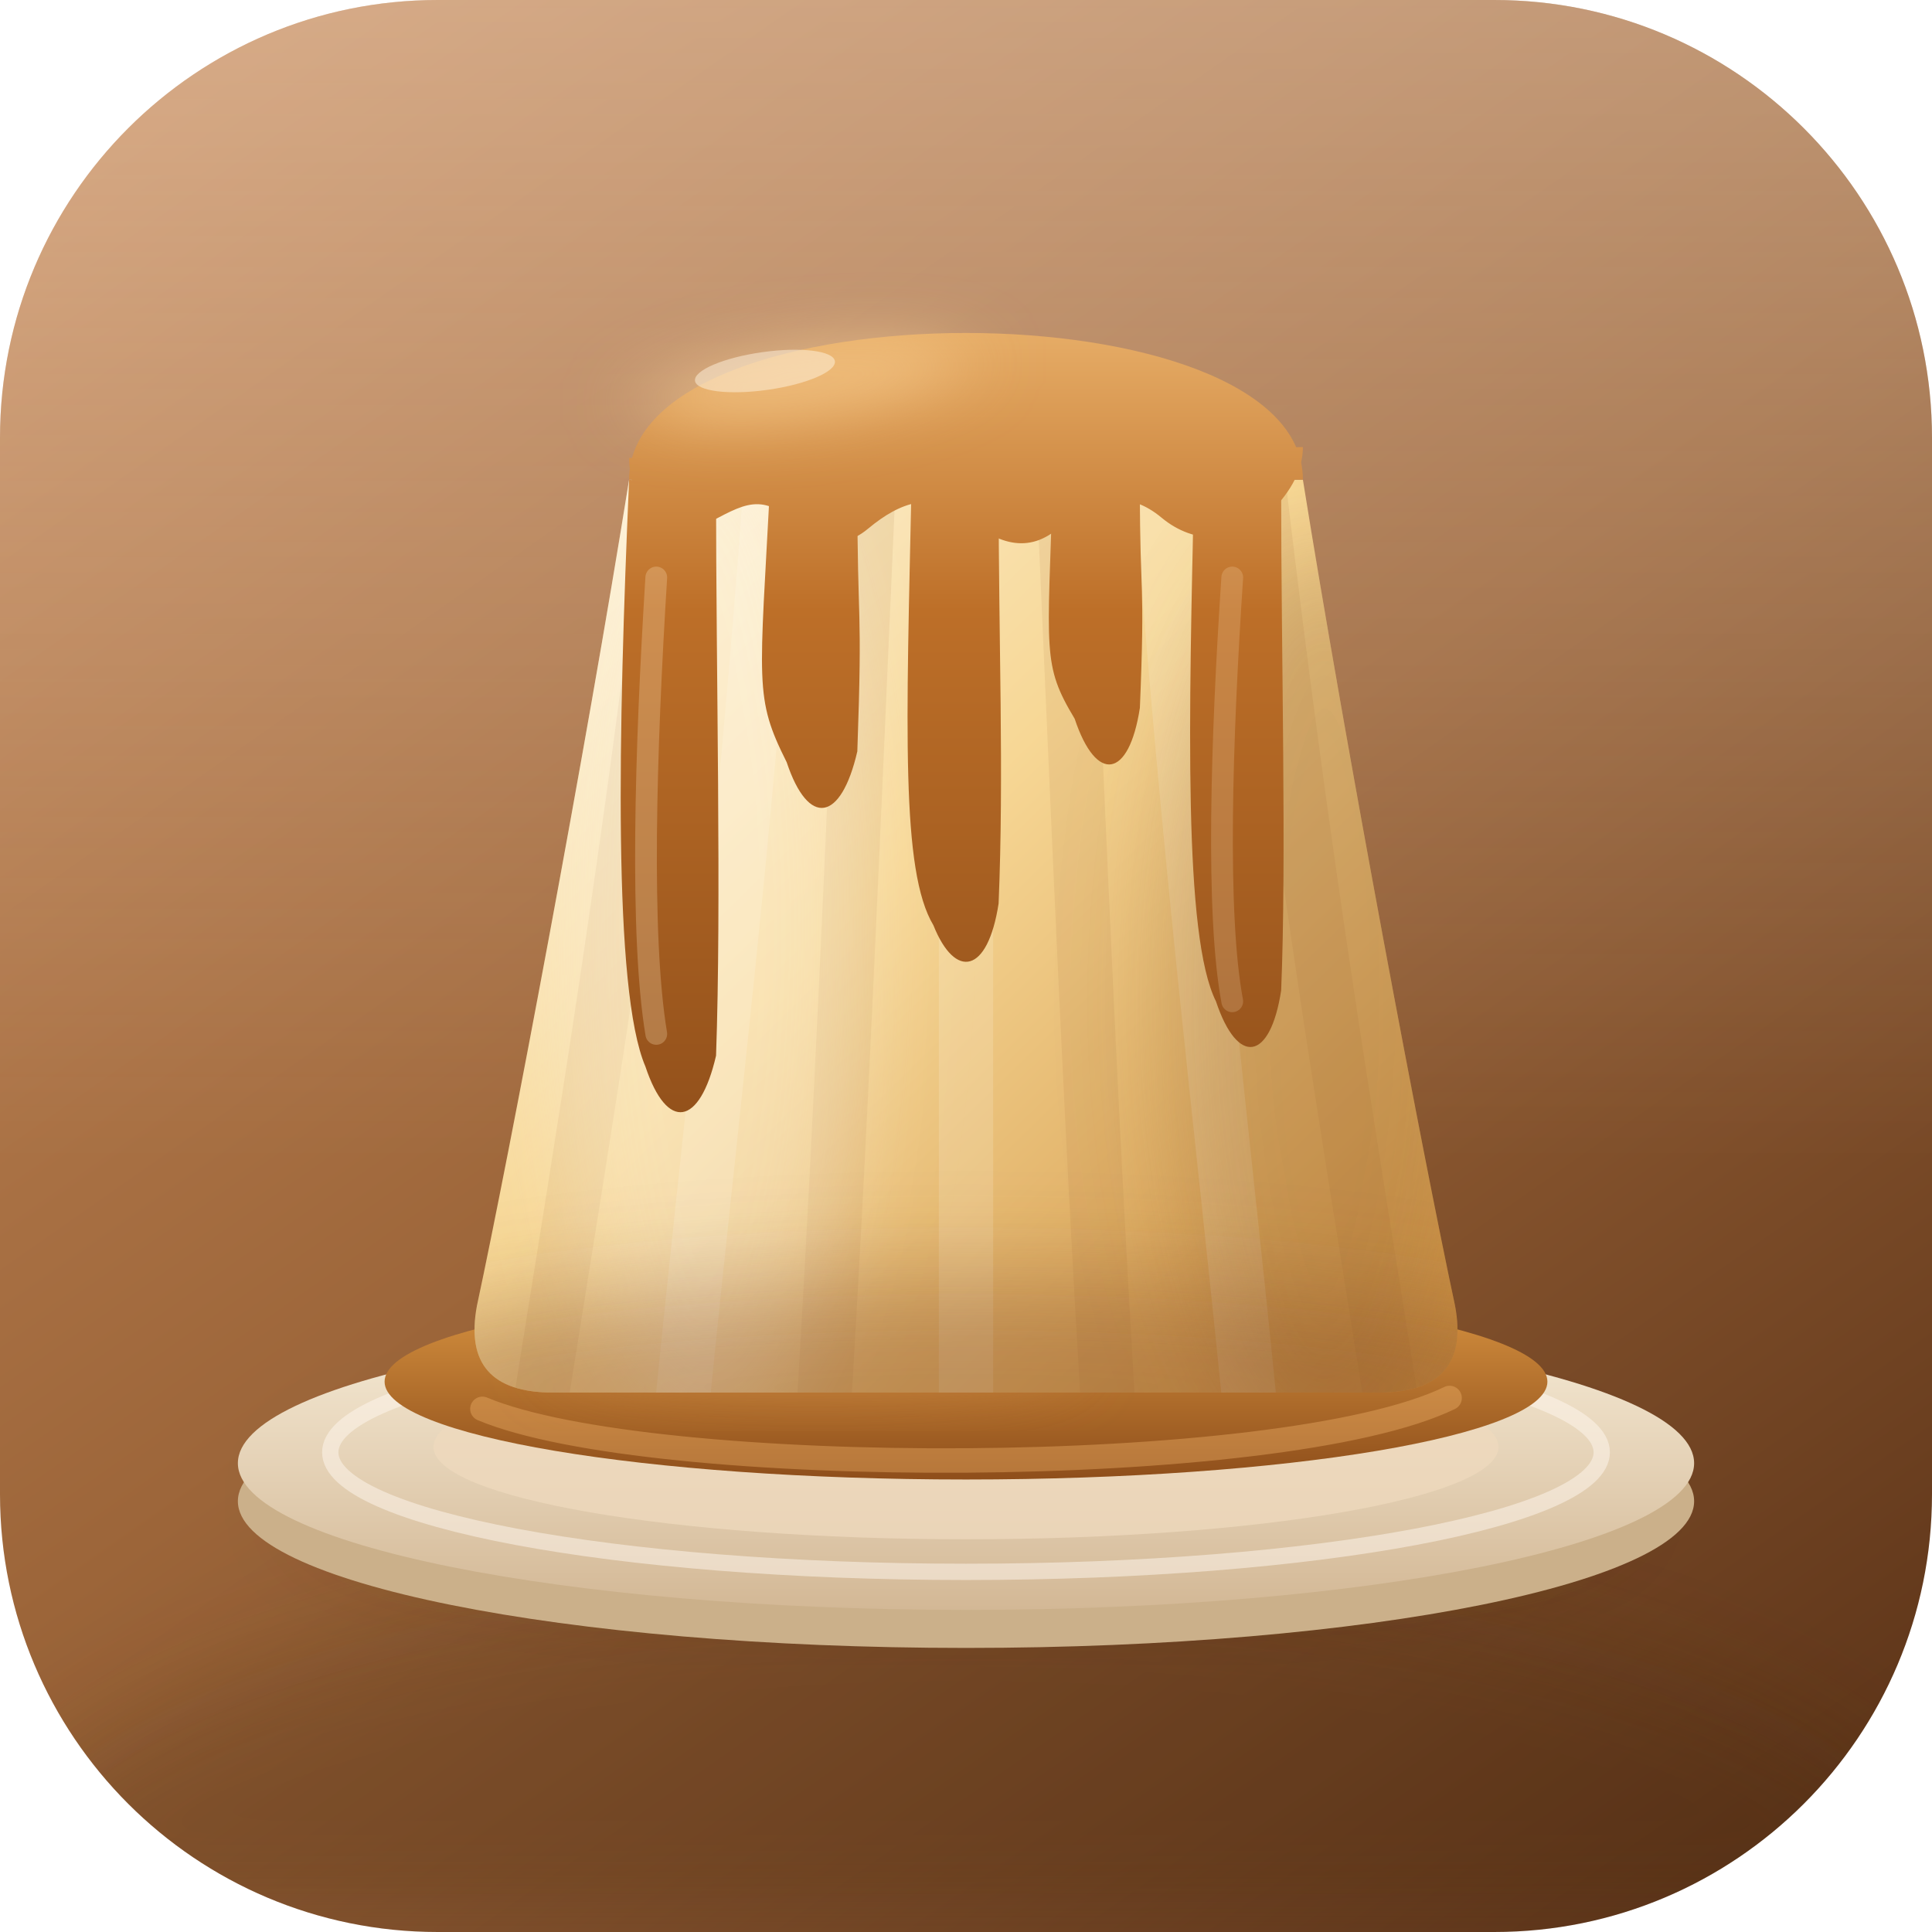
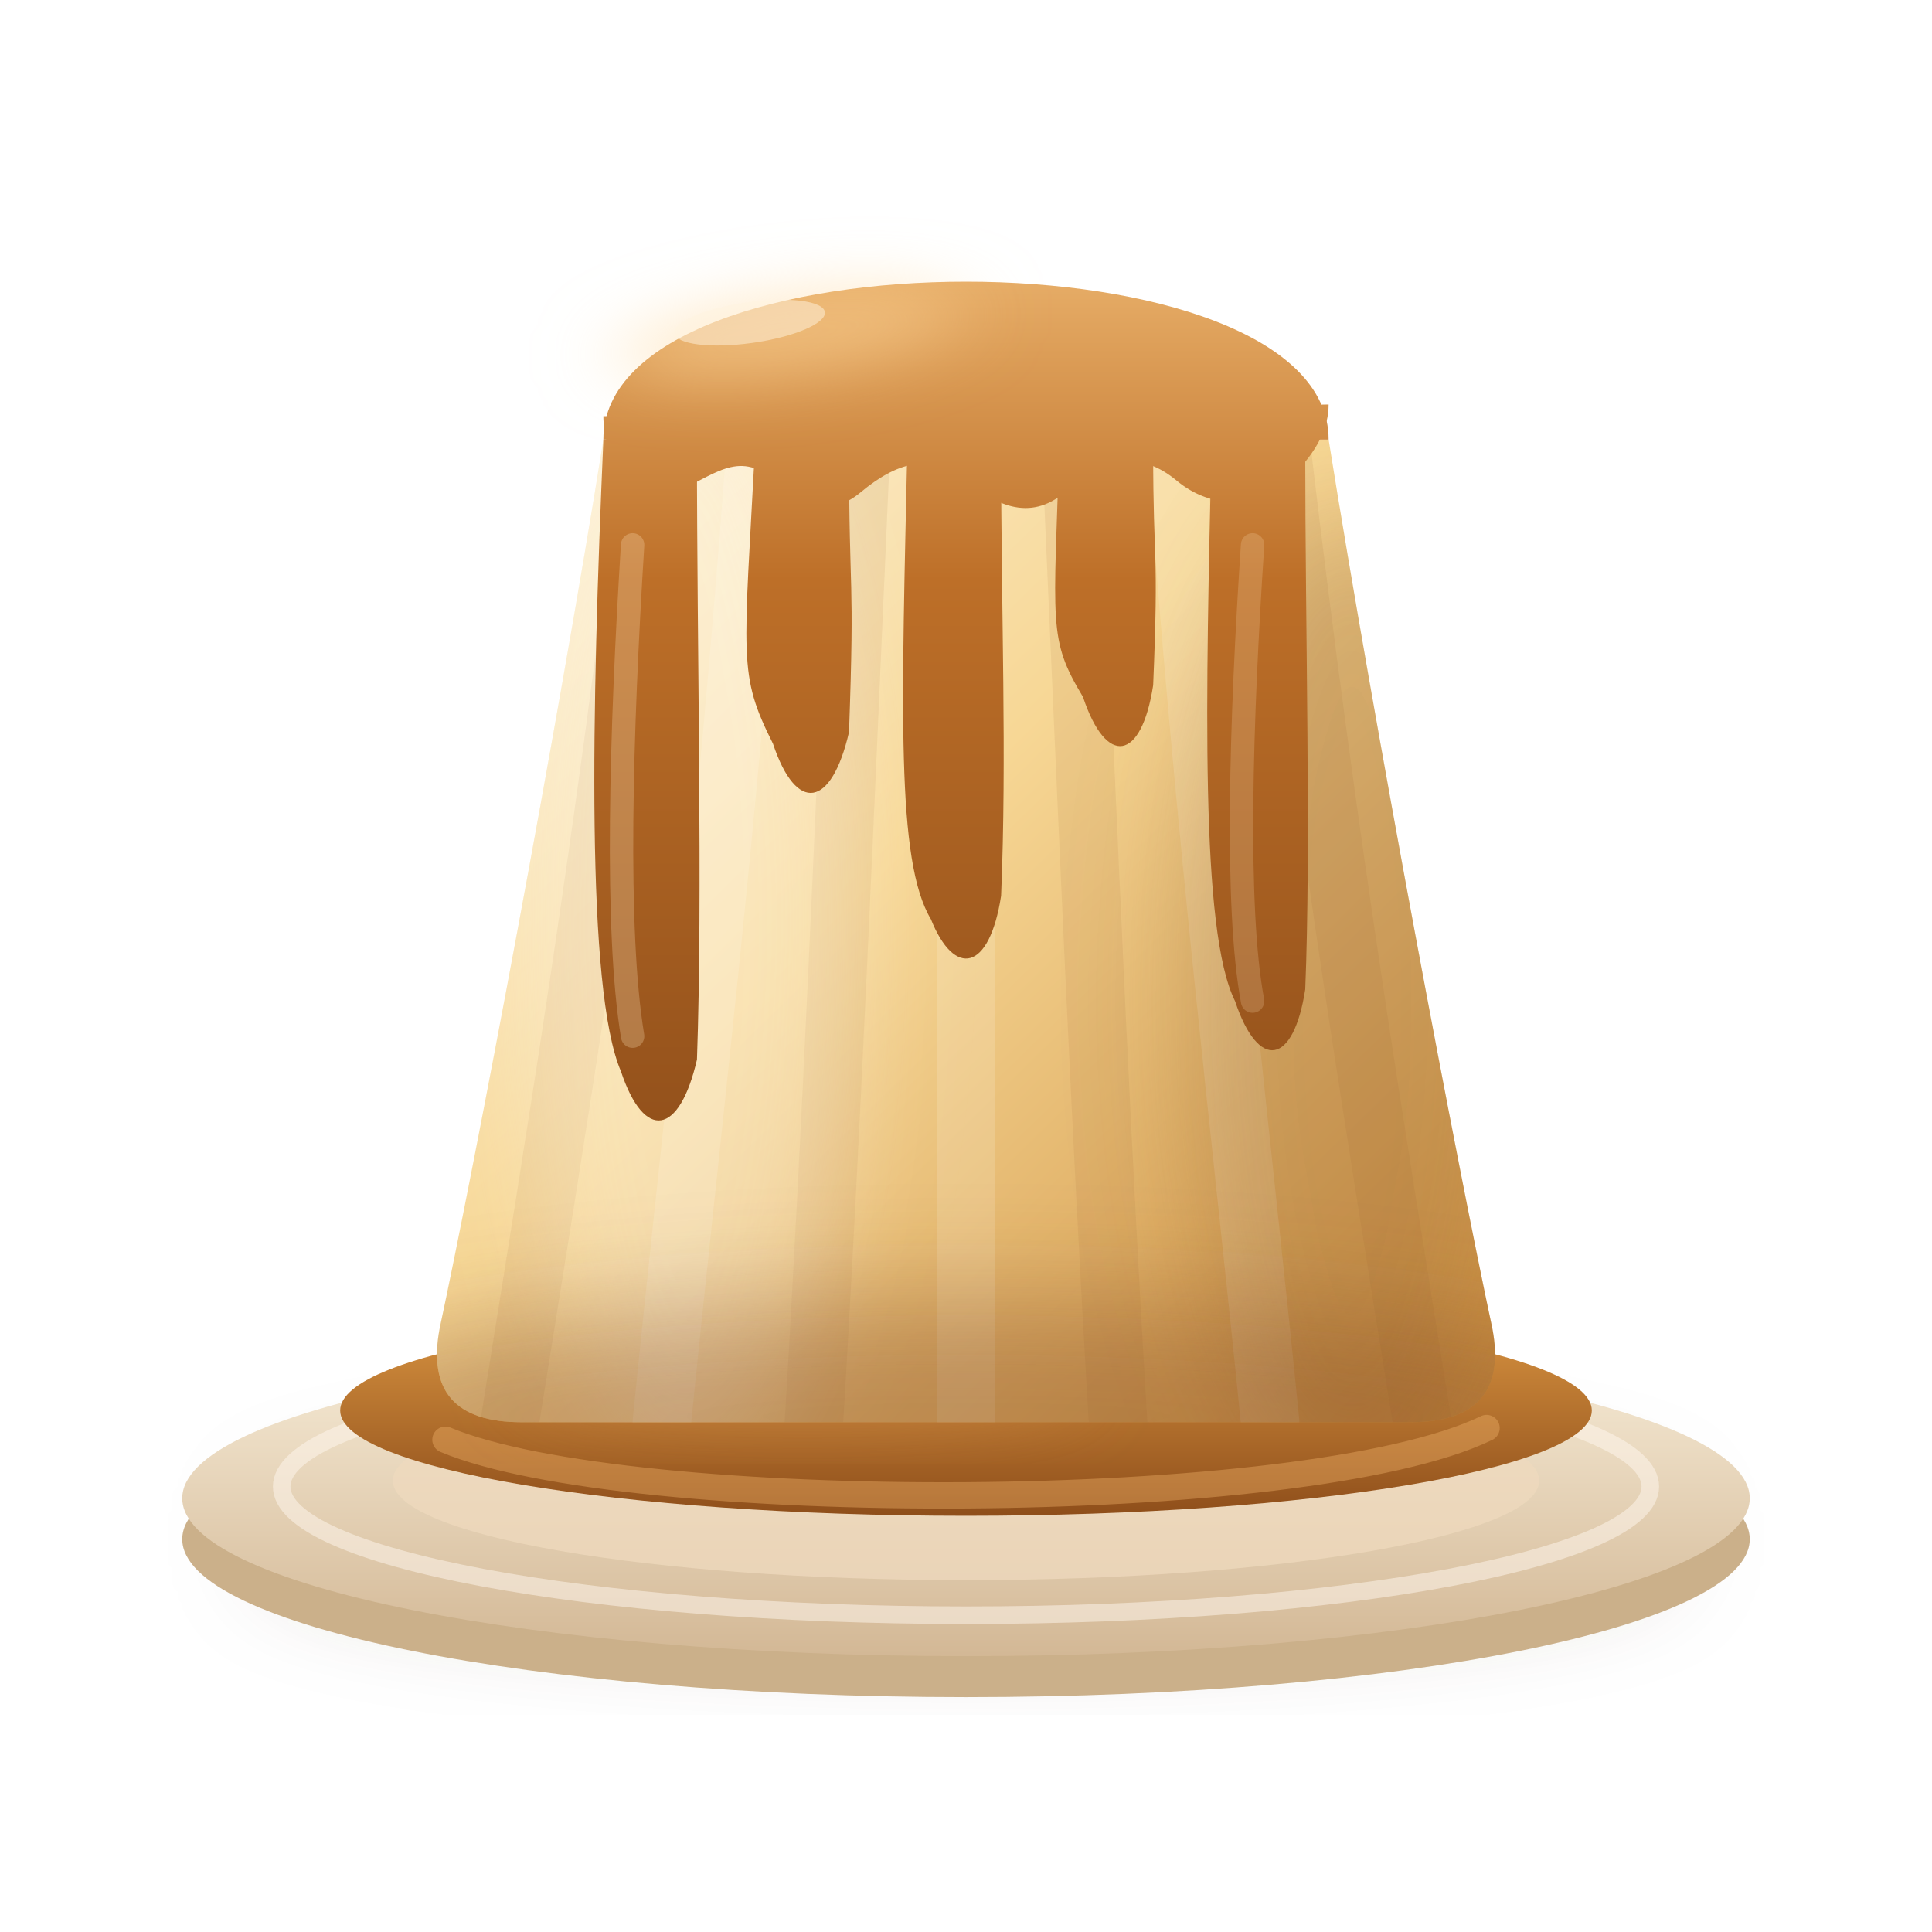
<svg xmlns="http://www.w3.org/2000/svg" viewBox="0 0 512 512" width="512" height="512" role="img" aria-label="焦糖布丁">
  <defs>
-     <linearGradient id="tile" x1="0.15" y1="0" x2="0.85" y2="1">
-       <stop offset="0" stop-color="#c58a5b" />
-       <stop offset="0.5" stop-color="#9c6539" />
-       <stop offset="1" stop-color="#5e3519" />
-     </linearGradient>
-     <linearGradient id="tileGloss" x1="0" y1="0" x2="0" y2="1">
-       <stop offset="0" stop-color="#fff8f0" stop-opacity="0.3" />
-       <stop offset="0.6" stop-color="#fff8f0" stop-opacity="0" />
-     </linearGradient>
    <linearGradient id="custard" gradientUnits="userSpaceOnUse" x1="176" y1="200" x2="344" y2="372">
      <stop offset="0" stop-color="#fdf3dc" />
      <stop offset="0.42" stop-color="#f7d795" />
      <stop offset="1" stop-color="#cd8f3f" />
    </linearGradient>
    <linearGradient id="caramel" gradientUnits="userSpaceOnUse" x1="256" y1="172" x2="256" y2="372">
      <stop offset="0" stop-color="#eab26c" />
      <stop offset="0.28" stop-color="#bd6f28" />
      <stop offset="1" stop-color="#7d4114" />
    </linearGradient>
    <linearGradient id="pool" gradientUnits="userSpaceOnUse" x1="256" y1="358" x2="256" y2="390">
      <stop offset="0" stop-color="#cf8b3c" />
      <stop offset="1" stop-color="#8a4a18" />
    </linearGradient>
    <linearGradient id="plate" gradientUnits="userSpaceOnUse" x1="256" y1="356" x2="256" y2="418">
      <stop offset="0" stop-color="#f8eeda" />
      <stop offset="1" stop-color="#cfb28e" />
    </linearGradient>
-     <clipPath id="tileClip">
-       <rect width="512" height="512" rx="116" />
-     </clipPath>
    <clipPath id="bodyClip">
      <path d="M194 204 C186 254 172 328 166 356 Q163 372 180 372 L332 372 Q349 372 346 356 C340 328 326 254 318 204 Z" />
    </clipPath>
-     <filter id="blur14" x="-50%" y="-50%" width="200%" height="200%">
-       <feGaussianBlur stdDeviation="14" />
-     </filter>
    <filter id="blur9" x="-50%" y="-50%" width="200%" height="200%">
      <feGaussianBlur stdDeviation="9" />
    </filter>
    <filter id="blur6" x="-50%" y="-50%" width="200%" height="200%">
      <feGaussianBlur stdDeviation="6" />
    </filter>
  </defs>
-   <g clip-path="url(#tileClip)">
-     <rect width="512" height="512" fill="url(#tile)" />
-     <rect width="512" height="512" fill="url(#tileGloss)" />
-     <ellipse cx="256" cy="504" rx="260" ry="88" fill="#42250f" opacity="0.22" filter="url(#blur14)" />
-   </g>
-   <g transform="translate(0 -54) translate(256 256) scale(1.44) translate(-256 -256)">
+   <g transform="translate(256 256) scale(1.55) translate(-256 -294)">
    <ellipse cx="256" cy="392" rx="120" ry="15" fill="#3d2b1f" opacity="0.28" filter="url(#blur9)" />
    <ellipse cx="256" cy="392" rx="134" ry="27" fill="#cbb08a" />
    <ellipse cx="256" cy="385" rx="134" ry="27" fill="url(#plate)" />
    <ellipse cx="256" cy="383" rx="117" ry="22" fill="none" stroke="#fff8f0" stroke-opacity="0.5" stroke-width="3" />
    <ellipse cx="256" cy="382" rx="98" ry="17" fill="#efdabd" opacity="0.75" />
    <ellipse cx="256" cy="370" rx="107" ry="18" fill="url(#pool)" />
    <path d="M167 375 C198 388 314 388 345 373" fill="none" stroke="#f0b169" stroke-opacity="0.4" stroke-width="4.5" stroke-linecap="round" />
    <ellipse cx="228" cy="365" rx="50" ry="7" fill="#dd9a55" opacity="0.35" filter="url(#blur6)" />
    <path d="M194 204 C186 254 172 328 166 356 Q163 372 180 372 L332 372 Q349 372 346 356 C340 328 326 254 318 204 Z" fill="url(#custard)" />
    <g clip-path="url(#bodyClip)">
      <g fill="none" stroke-linecap="round" stroke-width="10">
        <g stroke="#fffdf7" stroke-opacity="0.15">
          <path d="M220 206 C215 274 209 322 204 372" />
          <path d="M256 206 C256 274 256 322 256 372" />
          <path d="M292 206 C297 274 303 322 308 372" />
        </g>
        <g stroke="#96602a" stroke-opacity="0.1">
          <path d="M202 206 C194 274 186 322 178 372" />
          <path d="M238 206 C235 274 233 322 230 372" />
          <path d="M274 206 C277 274 279 322 282 372" />
          <path d="M310 206 C318 274 326 322 334 372" />
        </g>
      </g>
      <ellipse cx="208" cy="286" rx="30" ry="96" fill="#fffdf7" opacity="0.32" filter="url(#blur9)" />
      <ellipse cx="322" cy="300" rx="30" ry="84" fill="#8a5a2b" opacity="0.26" filter="url(#blur9)" />
      <ellipse cx="256" cy="371" rx="120" ry="20" fill="#7d4420" opacity="0.36" filter="url(#blur9)" />
    </g>
    <path d="M194 204 C194 168 318 168 318 204 Z" fill="url(#caramel)" />
    <path d="M194 200 C194 206 198 216 204 214 C212 211 216 206 222 210 C228 214 232 218 238 213 C244 208 250 206 256 211 C262 216 268 218 274 212 C280 207 286 206 292 211 C298 216 306 216 312 210 C316 206 318 202 318 198 Z" fill="url(#caramel)" />
    <g fill="url(#caramel)">
      <path d="M194 204 C192 250 191 298 197 312 C201 324 207 323 210 310 C211 282 210 240 210 206 Z" />
      <path d="M220 204 C218 242 217 244 223 256 C227 268 233 267 236 254 C237 226 236 232 236 206 Z" />
      <path d="M246 204 C245 250 244 276 250 286 C254 296 260 295 262 282 C263 258 262 234 262 206 Z" />
      <path d="M272 204 C271 236 270 238 276 248 C280 260 286 259 288 246 C289 222 288 226 288 206 Z" />
      <path d="M298 204 C297 248 296 288 302 300 C306 312 312 311 314 298 C315 274 314 236 314 206 Z" />
    </g>
    <ellipse cx="226" cy="186" rx="30" ry="7" fill="#ffd79a" opacity="0.5" filter="url(#blur6)" transform="rotate(-8 226 186)" />
    <ellipse cx="219" cy="184" rx="13" ry="3.5" fill="#fff4e0" opacity="0.5" transform="rotate(-8 219 184)" />
    <path d="M199 222 C197 254 196 288 199 306" fill="none" stroke="#ffe7c2" stroke-opacity="0.26" stroke-width="4" stroke-linecap="round" />
    <path d="M305 222 C303 252 302 284 305 300" fill="none" stroke="#ffe7c2" stroke-opacity="0.2" stroke-width="4" stroke-linecap="round" />
  </g>
</svg>
